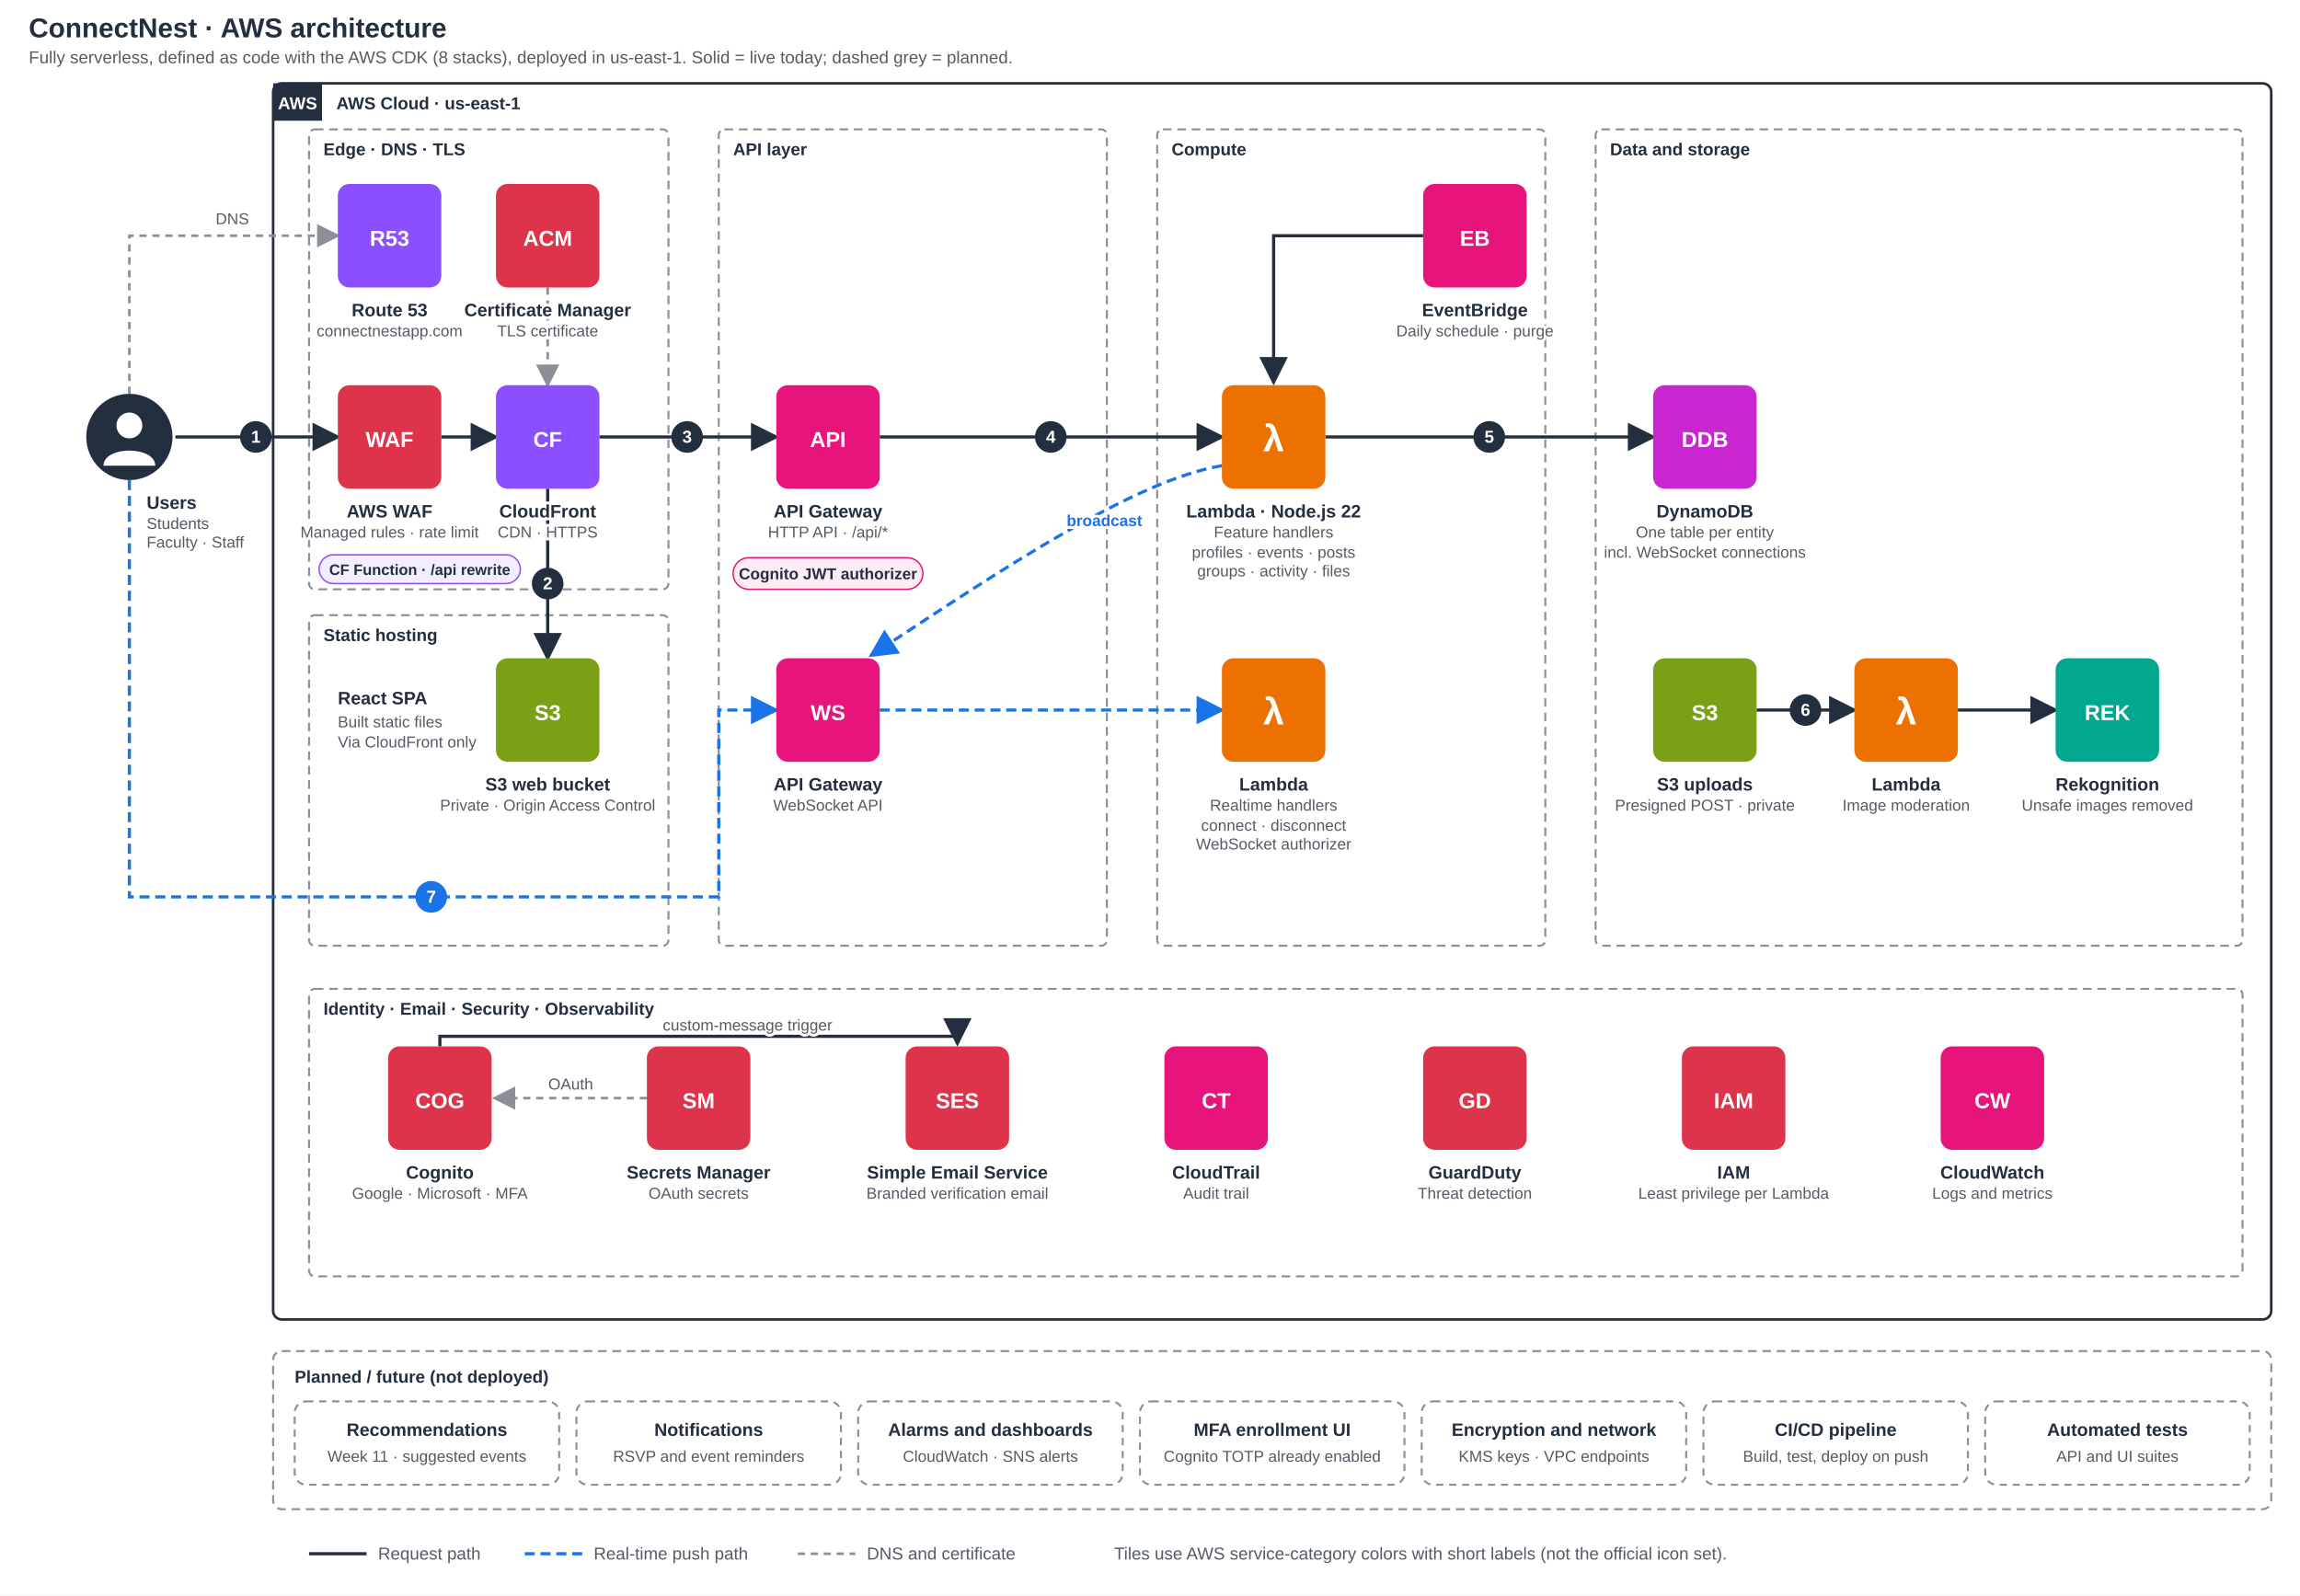
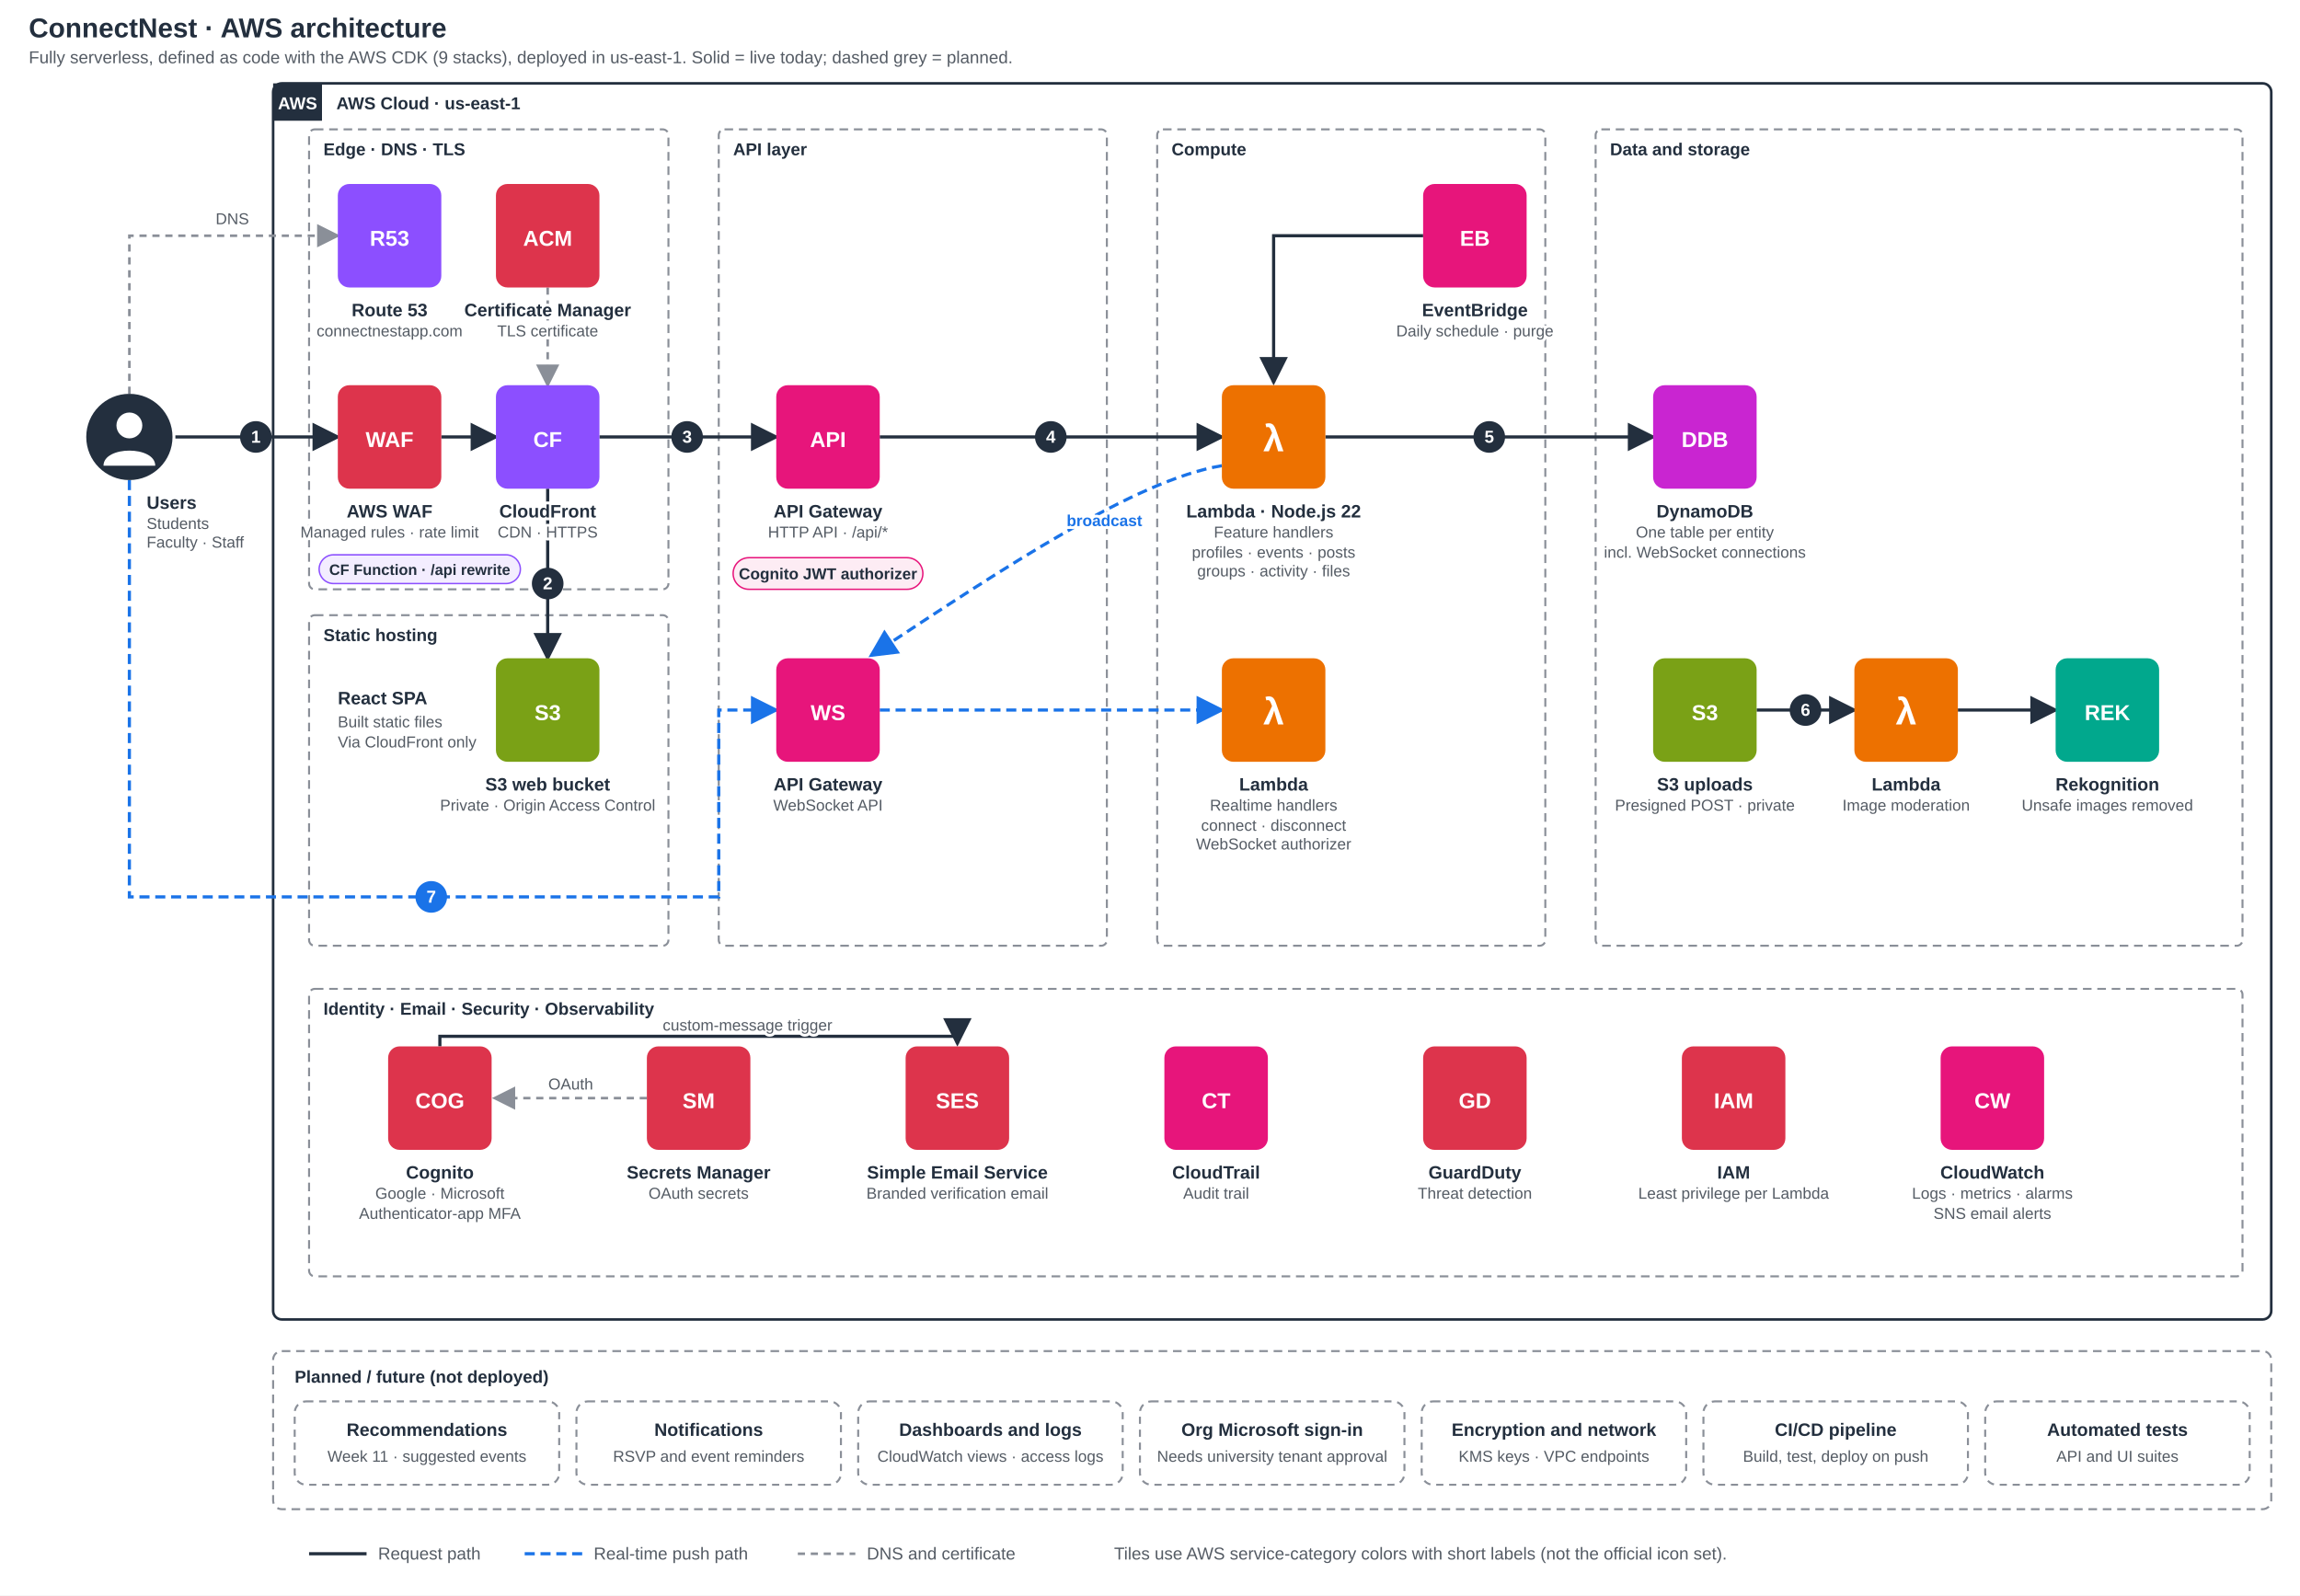
<svg xmlns="http://www.w3.org/2000/svg" viewBox="0 0 1600 1110" width="1600" height="1110" font-family="Arial, Helvetica, sans-serif">
  <style>
    .t { fill:#fff; font:700 15px Arial, Helvetica, sans-serif; text-anchor:middle; }
    .l { font:600 12.5px Arial, Helvetica, sans-serif; fill:#232F3E; text-anchor:middle; paint-order:stroke; stroke:#fff; stroke-width:4px; stroke-linejoin:round; }
    .s { font:11px Arial, Helvetica, sans-serif; fill:#545B64; text-anchor:middle; paint-order:stroke; stroke:#fff; stroke-width:4px; stroke-linejoin:round; }
    .g { font:700 12px Arial, Helvetica, sans-serif; fill:#232F3E; }
    .n { fill:#fff; font:700 12px Arial, Helvetica, sans-serif; text-anchor:middle; }
    .a { stroke:#232F3E; stroke-width:2.2; fill:none; marker-end:url(#ah); }
    .d { stroke:#8a8f98; stroke-width:1.8; fill:none; stroke-dasharray:5 4; marker-end:url(#ahg); }
    .b { stroke:#1A73E8; stroke-width:2.2; fill:none; stroke-dasharray:7 4; marker-end:url(#ahb); }
    .grp { fill:none; stroke:#8a8f98; stroke-width:1.4; stroke-dasharray:6 4; }
  </style>
  <defs>
    <marker id="ah" markerWidth="9" markerHeight="9" refX="8" refY="4.5" orient="auto">
      <path d="M0,0 L9,4.5 L0,9 z" fill="#232F3E" />
    </marker>
    <marker id="ahg" markerWidth="9" markerHeight="9" refX="8" refY="4.5" orient="auto">
      <path d="M0,0 L9,4.5 L0,9 z" fill="#8a8f98" />
    </marker>
    <marker id="ahb" markerWidth="9" markerHeight="9" refX="8" refY="4.5" orient="auto">
      <path d="M0,0 L9,4.5 L0,9 z" fill="#1A73E8" />
    </marker>
  </defs>
  <rect width="1600" height="1110" fill="#ffffff" />
  <text x="20" y="26" font-size="19" font-weight="700" fill="#232F3E">ConnectNest · AWS architecture</text>
-   <text x="20" y="44" font-size="12" fill="#545B64">Fully serverless, defined as code with the AWS CDK (8 stacks), deployed in us-east-1. Solid = live today; dashed grey = planned.</text>
+   <text x="20" y="44" font-size="12" fill="#545B64">Fully serverless, defined as code with the AWS CDK (9 stacks), deployed in us-east-1. Solid = live today; dashed grey = planned.</text>
  <g transform="translate(0,28)">
    <rect x="190" y="30" width="1390" height="860" rx="6" fill="none" stroke="#232F3E" stroke-width="1.8" />
    <rect x="190" y="30" width="34" height="26" fill="#232F3E" />
    <text x="207" y="48" fill="#fff" font-size="12" font-weight="700" text-anchor="middle">AWS</text>
    <text x="234" y="48" class="g">AWS Cloud · us-east-1</text>
    <rect class="grp" x="215" y="62" width="250" height="320" rx="4" />
    <text x="225" y="80" class="g">Edge · DNS · TLS</text>
    <rect class="grp" x="215" y="400" width="250" height="230" rx="4" />
    <text x="225" y="418" class="g">Static hosting</text>
    <rect class="grp" x="500" y="62" width="270" height="568" rx="4" />
    <text x="510" y="80" class="g">API layer</text>
    <rect class="grp" x="805" y="62" width="270" height="568" rx="4" />
    <text x="815" y="80" class="g">Compute</text>
    <rect class="grp" x="1110" y="62" width="450" height="568" rx="4" />
    <text x="1120" y="80" class="g">Data and storage</text>
    <rect class="grp" x="215" y="660" width="1345" height="200" rx="4" />
    <text x="225" y="678" class="g">Identity · Email · Security · Observability</text>
    <path class="a" d="M122,276 L235,276" />
    <path class="a" d="M307,276 L345,276" />
    <path class="a" d="M381,312 L381,430" />
    <path class="a" d="M417,276 L540,276" />
    <path class="a" d="M612,276 L850,276" />
    <path class="a" d="M922,276 L1150,276" />
    <path class="a" d="M1222,466 L1290,466" />
    <path class="a" d="M1362,466 L1430,466" />
    <path class="d" d="M90,246 L90,136 L235,136" />
    <path class="d" d="M381,172 L381,240" />
    <path class="b" d="M90,306 L90,596 L500,596 L500,466 L540,466" />
    <path class="b" d="M612,466 L850,466" />
    <path class="b" d="M850,296 C 790,306 700,366 606,428" />
    <path class="a" d="M990,136 L886,136 L886,238" />
    <path class="a" d="M306,700 L306,693 L666,693 L666,698" />
    <path class="d" d="M450,736 L344,736" />
    <circle cx="90" cy="276" r="30" fill="#232F3E" />
    <circle cx="90" cy="268" r="9" fill="#fff" />
    <path d="M72,296 C72,282 108,282 108,296 Z" fill="#fff" />
    <text x="102" y="326" class="l" style="text-anchor:start">Users</text>
    <text x="102" y="340" class="s" style="text-anchor:start">Students</text>
    <text x="102" y="353" class="s" style="text-anchor:start">Faculty · Staff</text>
    <text x="150" y="128" class="s" style="text-anchor:start">DNS</text>
    <g transform="translate(235,100)">
      <rect width="72" height="72" rx="8" fill="#8C4FFF" />
      <text x="36" y="43" class="t">R53</text>
      <text x="36" y="92" class="l">Route 53</text>
      <text x="36" y="106" class="s">connectnestapp.com</text>
    </g>
    <g transform="translate(345,100)">
      <rect width="72" height="72" rx="8" fill="#DD344C" />
      <text x="36" y="43" class="t">ACM</text>
      <text x="36" y="92" class="l">Certificate Manager</text>
      <text x="36" y="106" class="s">TLS certificate</text>
    </g>
    <g transform="translate(235,240)">
      <rect width="72" height="72" rx="8" fill="#DD344C" />
      <text x="36" y="43" class="t">WAF</text>
      <text x="36" y="92" class="l">AWS WAF</text>
      <text x="36" y="106" class="s">Managed rules · rate limit</text>
    </g>
    <g transform="translate(345,240)">
      <rect width="72" height="72" rx="8" fill="#8C4FFF" />
      <text x="36" y="43" class="t">CF</text>
      <text x="36" y="92" class="l">CloudFront</text>
      <text x="36" y="106" class="s">CDN · HTTPS</text>
    </g>
    <g transform="translate(345,430)">
      <rect width="72" height="72" rx="8" fill="#7AA116" />
      <text x="36" y="43" class="t">S3</text>
      <text x="36" y="92" class="l">S3 web bucket</text>
      <text x="36" y="106" class="s">Private · Origin Access Control</text>
    </g>
    <text x="235" y="462" class="l" style="text-anchor:start">React SPA</text>
    <text x="235" y="478" class="s" style="text-anchor:start">Built static files</text>
    <text x="235" y="492" class="s" style="text-anchor:start">Via CloudFront only</text>
    <g transform="translate(540,240)">
      <rect width="72" height="72" rx="8" fill="#E7157B" />
      <text x="36" y="43" class="t">API</text>
      <text x="36" y="92" class="l">API Gateway</text>
      <text x="36" y="106" class="s">HTTP API · /api/*</text>
    </g>
    <rect x="510" y="360" width="132" height="22" rx="11" fill="#FDECF4" stroke="#E7157B" stroke-width="1" />
    <text x="576" y="375" font-size="11" fill="#232F3E" text-anchor="middle" font-weight="600">Cognito JWT authorizer</text>
    <g transform="translate(540,430)">
      <rect width="72" height="72" rx="8" fill="#E7157B" />
      <text x="36" y="43" class="t">WS</text>
      <text x="36" y="92" class="l">API Gateway</text>
      <text x="36" y="106" class="s">WebSocket API</text>
    </g>
    <g transform="translate(850,240)">
      <rect width="72" height="72" rx="8" fill="#ED7100" />
      <text x="36" y="46" class="t" style="font-size:26px">λ</text>
      <text x="36" y="92" class="l">Lambda · Node.js 22</text>
      <text x="36" y="106" class="s">Feature handlers</text>
      <text x="36" y="120" class="s">profiles · events · posts</text>
      <text x="36" y="133" class="s">groups · activity · files</text>
    </g>
    <g transform="translate(850,430)">
      <rect width="72" height="72" rx="8" fill="#ED7100" />
      <text x="36" y="46" class="t" style="font-size:26px">λ</text>
      <text x="36" y="92" class="l">Lambda</text>
      <text x="36" y="106" class="s">Realtime handlers</text>
      <text x="36" y="120" class="s">connect · disconnect</text>
      <text x="36" y="133" class="s">WebSocket authorizer</text>
    </g>
    <text x="742" y="338" font-size="11" fill="#1A73E8" font-weight="700" style="paint-order:stroke;stroke:#fff;stroke-width:4px">broadcast</text>
    <g transform="translate(1150,240)">
      <rect width="72" height="72" rx="8" fill="#C925D1" />
      <text x="36" y="43" class="t">DDB</text>
      <text x="36" y="92" class="l">DynamoDB</text>
      <text x="36" y="106" class="s">One table per entity</text>
      <text x="36" y="120" class="s">incl. WebSocket connections</text>
    </g>
    <g transform="translate(1150,430)">
      <rect width="72" height="72" rx="8" fill="#7AA116" />
      <text x="36" y="43" class="t">S3</text>
      <text x="36" y="92" class="l">S3 uploads</text>
      <text x="36" y="106" class="s">Presigned POST · private</text>
    </g>
    <g transform="translate(1290,430)">
      <rect width="72" height="72" rx="8" fill="#ED7100" />
      <text x="36" y="46" class="t" style="font-size:26px">λ</text>
      <text x="36" y="92" class="l">Lambda</text>
      <text x="36" y="106" class="s">Image moderation</text>
    </g>
    <g transform="translate(1430,430)">
      <rect width="72" height="72" rx="8" fill="#01A88D" />
      <text x="36" y="43" class="t">REK</text>
      <text x="36" y="92" class="l">Rekognition</text>
      <text x="36" y="106" class="s">Unsafe images removed</text>
    </g>
    <g transform="translate(990,100)">
      <rect width="72" height="72" rx="8" fill="#E7157B" />
      <text x="36" y="43" class="t">EB</text>
      <text x="36" y="92" class="l">EventBridge</text>
      <text x="36" y="106" class="s">Daily schedule · purge</text>
    </g>
    <rect x="222" y="358" width="140" height="20" rx="10" fill="#F3EDFF" stroke="#8C4FFF" stroke-width="1" />
    <text x="292" y="372" font-size="10.5" fill="#232F3E" text-anchor="middle" font-weight="600">CF Function · /api rewrite</text>
    <text x="520" y="689" class="s">custom-message trigger</text>
    <text x="397" y="730" class="s">OAuth</text>
    <text x="700" y="560" class="s" style="display:none" />
    <g transform="translate(270,700)">
      <rect width="72" height="72" rx="8" fill="#DD344C" />
      <text x="36" y="43" class="t">COG</text>
      <text x="36" y="92" class="l">Cognito</text>
-       <text x="36" y="106" class="s">Google · Microsoft · MFA</text>
+       <text x="36" y="106" class="s">Google · Microsoft</text>
+       <text x="36" y="120" class="s">Authenticator-app MFA</text>
    </g>
    <g transform="translate(450,700)">
      <rect width="72" height="72" rx="8" fill="#DD344C" />
      <text x="36" y="43" class="t">SM</text>
      <text x="36" y="92" class="l">Secrets Manager</text>
      <text x="36" y="106" class="s">OAuth secrets</text>
    </g>
    <g transform="translate(630,700)">
      <rect width="72" height="72" rx="8" fill="#DD344C" />
      <text x="36" y="43" class="t">SES</text>
      <text x="36" y="92" class="l">Simple Email Service</text>
      <text x="36" y="106" class="s">Branded verification email</text>
    </g>
    <g transform="translate(810,700)">
      <rect width="72" height="72" rx="8" fill="#E7157B" />
      <text x="36" y="43" class="t">CT</text>
      <text x="36" y="92" class="l">CloudTrail</text>
      <text x="36" y="106" class="s">Audit trail</text>
    </g>
    <g transform="translate(990,700)">
      <rect width="72" height="72" rx="8" fill="#DD344C" />
      <text x="36" y="43" class="t">GD</text>
      <text x="36" y="92" class="l">GuardDuty</text>
      <text x="36" y="106" class="s">Threat detection</text>
    </g>
    <g transform="translate(1170,700)">
      <rect width="72" height="72" rx="8" fill="#DD344C" />
      <text x="36" y="43" class="t">IAM</text>
      <text x="36" y="92" class="l">IAM</text>
      <text x="36" y="106" class="s">Least privilege per Lambda</text>
    </g>
    <g transform="translate(1350,700)">
      <rect width="72" height="72" rx="8" fill="#E7157B" />
      <text x="36" y="43" class="t">CW</text>
      <text x="36" y="92" class="l">CloudWatch</text>
-       <text x="36" y="106" class="s">Logs and metrics</text>
+       <text x="36" y="106" class="s">Logs · metrics · alarms</text>
+       <text x="36" y="120" class="s">SNS email alerts</text>
    </g>
    <g>
      <circle cx="178" cy="276" r="11" fill="#232F3E" />
      <text x="178" y="280" class="n">1</text>
    </g>
    <g>
      <circle cx="381" cy="378" r="11" fill="#232F3E" />
      <text x="381" y="382" class="n">2</text>
    </g>
    <g>
      <circle cx="478" cy="276" r="11" fill="#232F3E" />
      <text x="478" y="280" class="n">3</text>
    </g>
    <g>
      <circle cx="731" cy="276" r="11" fill="#232F3E" />
      <text x="731" y="280" class="n">4</text>
    </g>
    <g>
      <circle cx="1036" cy="276" r="11" fill="#232F3E" />
      <text x="1036" y="280" class="n">5</text>
    </g>
    <g>
      <circle cx="1256" cy="466" r="11" fill="#232F3E" />
      <text x="1256" y="470" class="n">6</text>
    </g>
    <g>
      <circle cx="300" cy="596" r="11" fill="#1A73E8" />
      <text x="300" y="600" class="n">7</text>
    </g>
  </g>
  <rect class="grp" x="190" y="940" width="1390" height="110" rx="6" />
  <text x="205" y="962" class="g">Planned / future (not deployed)</text>
  <rect x="205" y="975" width="184" height="58" rx="8" fill="#fff" stroke="#8a8f98" stroke-width="1.4" stroke-dasharray="5 4" />
  <text x="297" y="999" class="l" style="stroke:none">Recommendations</text>
  <text x="297" y="1017" class="s" style="stroke:none">Week 11 · suggested events</text>
  <rect x="401" y="975" width="184" height="58" rx="8" fill="#fff" stroke="#8a8f98" stroke-width="1.4" stroke-dasharray="5 4" />
  <text x="493" y="999" class="l" style="stroke:none">Notifications</text>
  <text x="493" y="1017" class="s" style="stroke:none">RSVP and event reminders</text>
  <rect x="597" y="975" width="184" height="58" rx="8" fill="#fff" stroke="#8a8f98" stroke-width="1.4" stroke-dasharray="5 4" />
-   <text x="689" y="999" class="l" style="stroke:none">Alarms and dashboards</text>
-   <text x="689" y="1017" class="s" style="stroke:none">CloudWatch · SNS alerts</text>
+   <text x="689" y="999" class="l" style="stroke:none">Dashboards and logs</text>
+   <text x="689" y="1017" class="s" style="stroke:none">CloudWatch views · access logs</text>
  <rect x="793" y="975" width="184" height="58" rx="8" fill="#fff" stroke="#8a8f98" stroke-width="1.4" stroke-dasharray="5 4" />
-   <text x="885" y="999" class="l" style="stroke:none">MFA enrollment UI</text>
-   <text x="885" y="1017" class="s" style="stroke:none">Cognito TOTP already enabled</text>
+   <text x="885" y="999" class="l" style="stroke:none">Org Microsoft sign-in</text>
+   <text x="885" y="1017" class="s" style="stroke:none">Needs university tenant approval</text>
  <rect x="989" y="975" width="184" height="58" rx="8" fill="#fff" stroke="#8a8f98" stroke-width="1.4" stroke-dasharray="5 4" />
  <text x="1081" y="999" class="l" style="stroke:none">Encryption and network</text>
  <text x="1081" y="1017" class="s" style="stroke:none">KMS keys · VPC endpoints</text>
  <rect x="1185" y="975" width="184" height="58" rx="8" fill="#fff" stroke="#8a8f98" stroke-width="1.4" stroke-dasharray="5 4" />
  <text x="1277" y="999" class="l" style="stroke:none">CI/CD pipeline</text>
  <text x="1277" y="1017" class="s" style="stroke:none">Build, test, deploy on push</text>
  <rect x="1381" y="975" width="184" height="58" rx="8" fill="#fff" stroke="#8a8f98" stroke-width="1.4" stroke-dasharray="5 4" />
  <text x="1473" y="999" class="l" style="stroke:none">Automated tests</text>
  <text x="1473" y="1017" class="s" style="stroke:none">API and UI suites</text>
  <g transform="translate(215,1085)" font-size="12" fill="#545B64">
    <line x1="0" y1="-4" x2="40" y2="-4" stroke="#232F3E" stroke-width="2.2" />
    <text x="48" y="0">Request path</text>
    <line x1="150" y1="-4" x2="190" y2="-4" stroke="#1A73E8" stroke-width="2.2" stroke-dasharray="7 4" />
    <text x="198" y="0">Real-time push path</text>
    <line x1="340" y1="-4" x2="380" y2="-4" stroke="#8a8f98" stroke-width="1.8" stroke-dasharray="5 4" />
    <text x="388" y="0">DNS and certificate</text>
    <text x="560" y="0">Tiles use AWS service-category colors with short labels (not the official icon set).</text>
  </g>
</svg>
